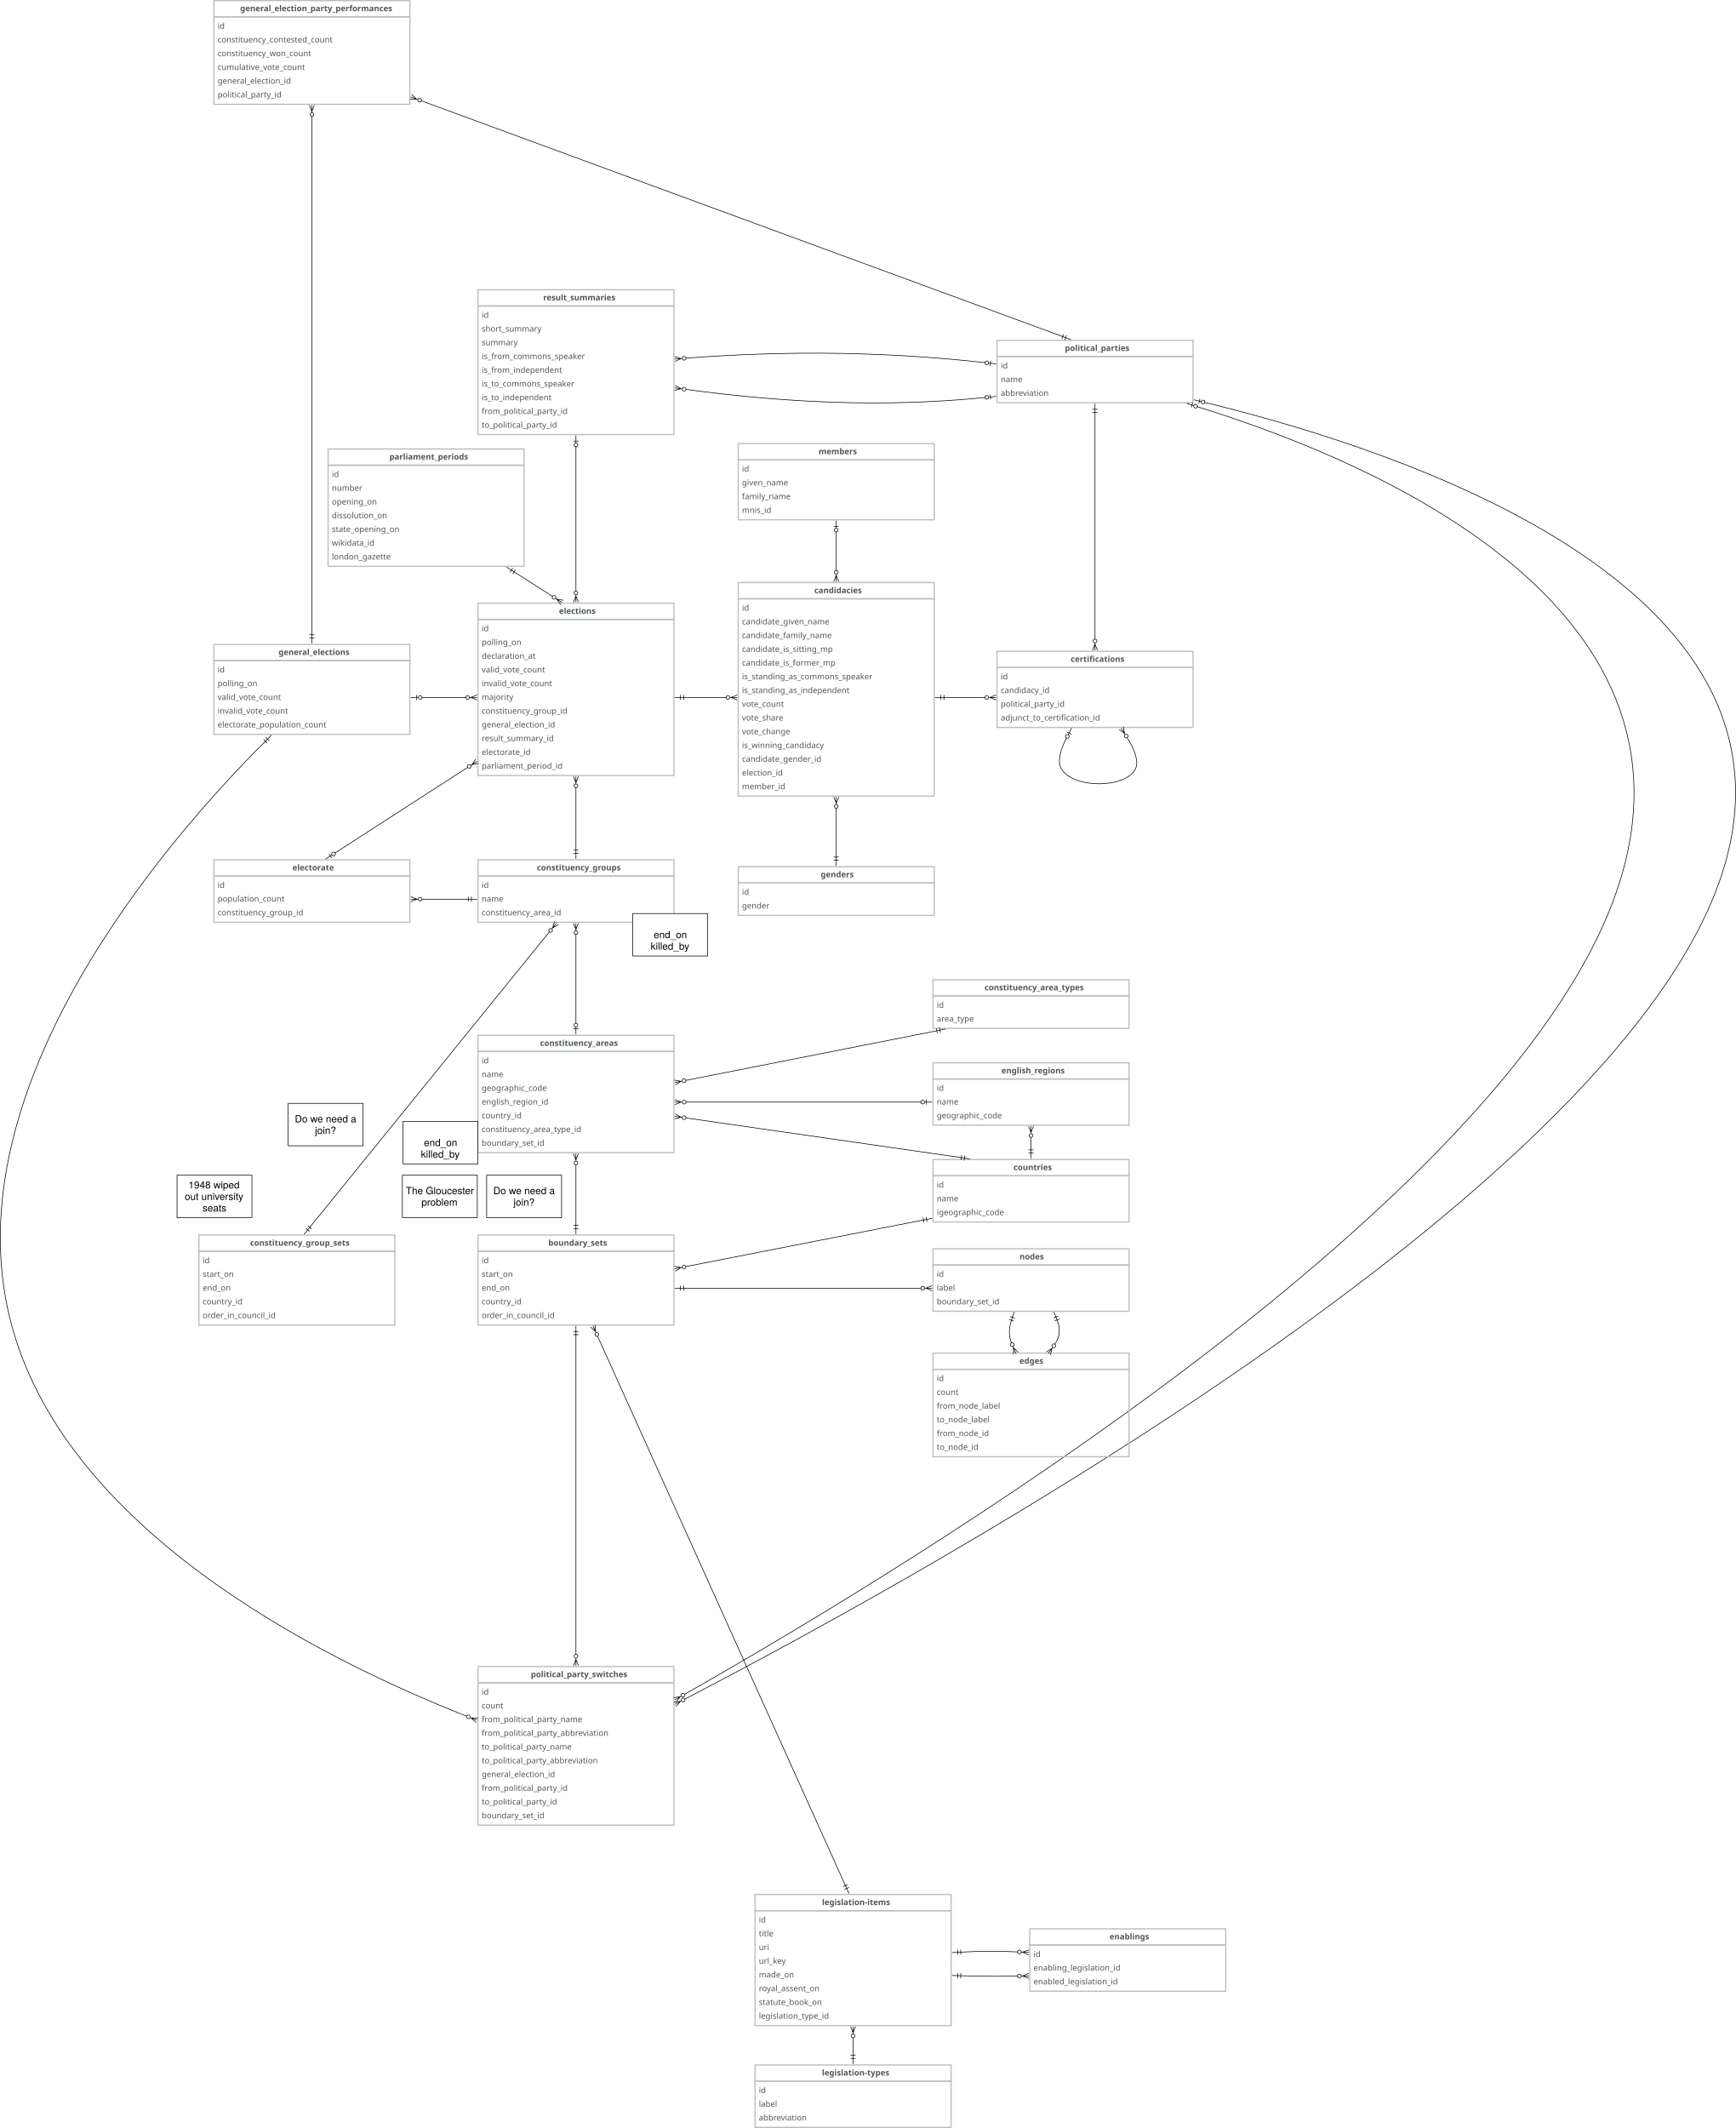
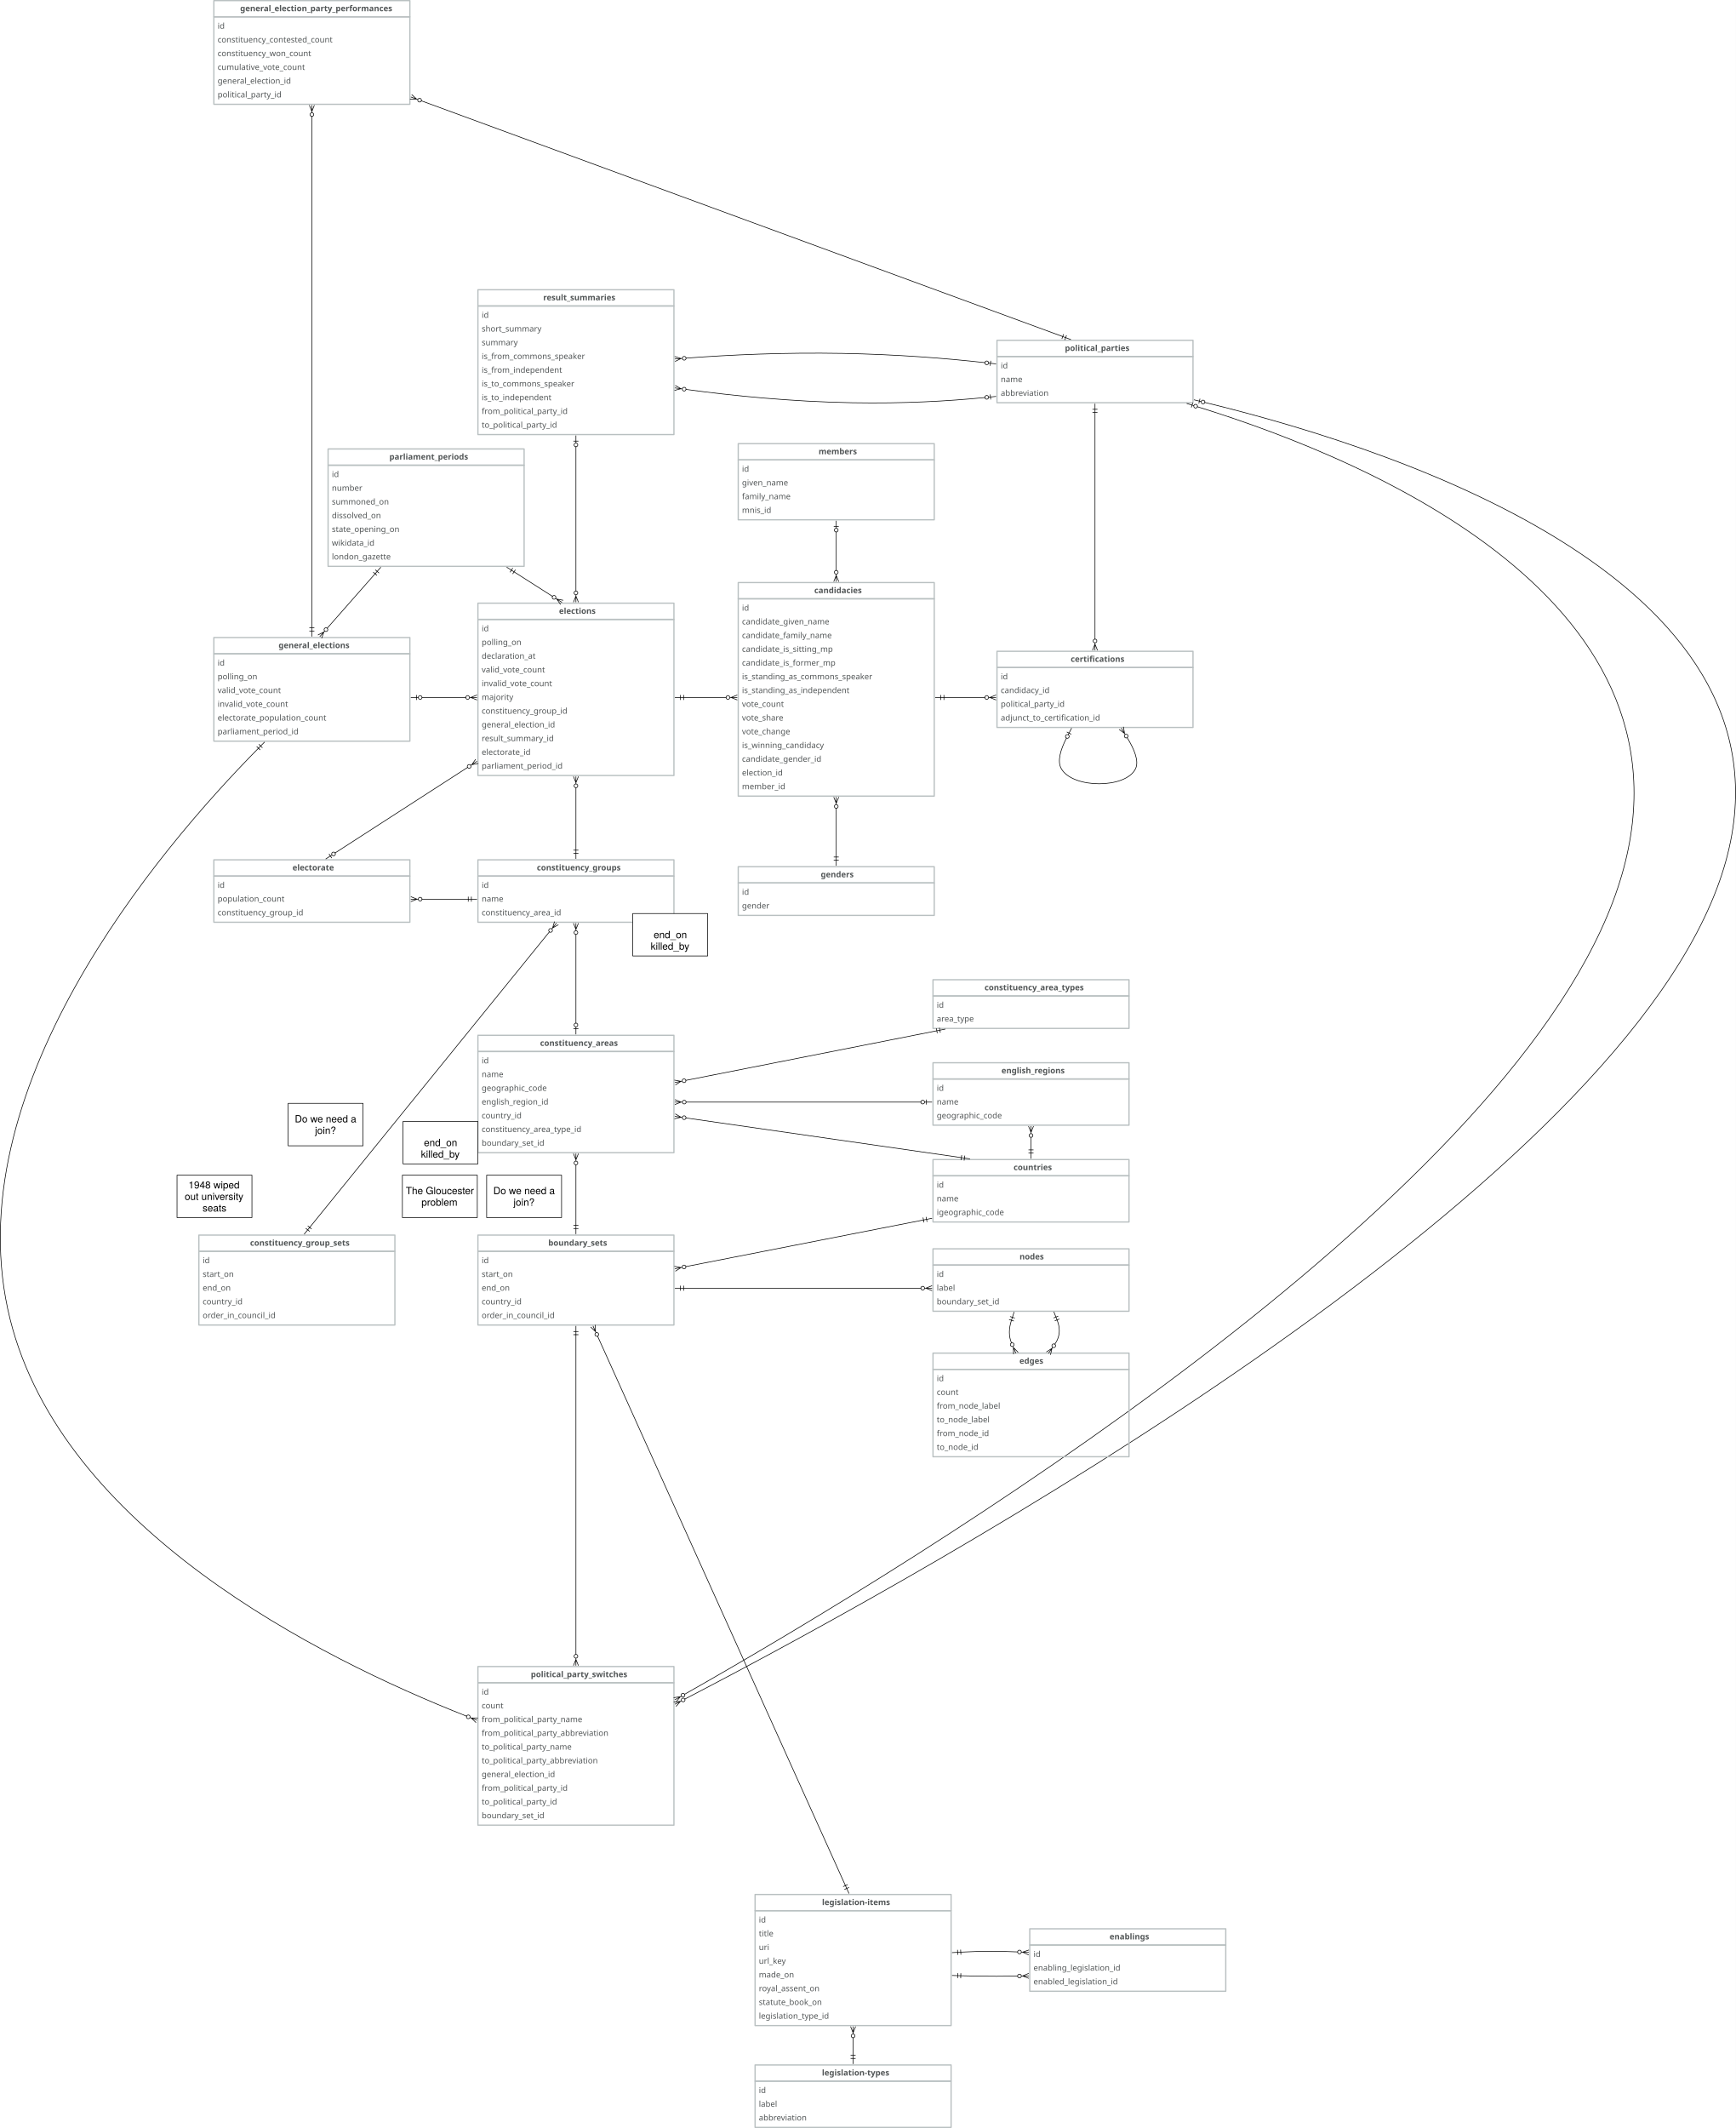
<svg xmlns="http://www.w3.org/2000/svg" version="1.1" viewBox="-279.587 -878 2780.697 3408" width="2780.697" height="3408">
  <defs>
    <marker orient="auto" overflow="visible" markerUnits="strokeWidth" id="CrowBall_Marker" stroke-linejoin="miter" stroke-miterlimit="10" viewBox="-1 -5 20 10" markerWidth="20" markerHeight="10" color="black">
      <g>
        <path d="M 18 0 L 6 0 M 18 4 L 8 0 L 18 -4 M .879 2.121 C -.293 .95 -.293 -.95 .879 -2.121 C 2.05 -3.293 3.95 -3.293 5.121 -2.121 C 6.293 -.95 6.293 .95 5.121 2.121 C 3.95 3.293 2.05 3.293 .879 2.121" fill="none" stroke="currentColor" stroke-width="1" />
      </g>
    </marker>
    <marker orient="auto" overflow="visible" markerUnits="strokeWidth" id="BarBall_Marker" stroke-linejoin="miter" stroke-miterlimit="10" viewBox="-19 -5 20 10" markerWidth="20" markerHeight="10" color="black">
      <g>
        <path d="M -18 0 L -6 0 M -9 -4 L -9 4 M -.879 -2.121 C .293 -.95 .293 .95 -.879 2.121 C -2.05 3.293 -3.95 3.293 -5.121 2.121 C -6.293 .95 -6.293 -.95 -5.121 -2.121 C -3.95 -3.293 -2.05 -3.293 -.879 -2.121" fill="none" stroke="currentColor" stroke-width="1" />
      </g>
    </marker>
    <marker orient="auto" overflow="visible" markerUnits="strokeWidth" id="DoubleBar_Marker" stroke-linejoin="miter" stroke-miterlimit="10" viewBox="-15 -5 16 10" markerWidth="16" markerHeight="10" color="black">
      <g>
        <path d="M -14 0 L 0 0 M -5 -4 L -5 4 M 0 -4 L 0 4" fill="none" stroke="currentColor" stroke-width="1" />
      </g>
    </marker>
  </defs>
-   <g id="Canvas_1" stroke="none" fill-opacity="1" fill="none" stroke-opacity="1" stroke-dasharray="none">
+   <g id="Canvas_1" fill="none" stroke-dasharray="none" fill-opacity="1" stroke="none" stroke-opacity="1">
    <rect fill="white" x="-279.587" y="-878" width="2780.697" height="3408" />
    <g id="Canvas_1_Layer_1">
      <g id="Group_2">
        <g id="Graphic_4">
-           <rect x="63" y="180" width="314" height="118" stroke="#b9c0c1" stroke-linecap="round" stroke-linejoin="round" stroke-width="2" />
-           <text transform="translate(69 186)" fill="#515556">
+           <rect x="63" y="169" width="314" height="140" stroke="#b9c0c1" stroke-linecap="round" stroke-linejoin="round" stroke-width="2" />
+           <text transform="translate(69 175)" fill="#515556">
            <tspan font-family="Avenir" font-size="13" fill="#515556" x="0" y="13">id</tspan>
            <tspan font-family="Avenir" font-size="13" fill="#515556" x="0" y="35">polling_on</tspan>
            <tspan font-family="Avenir" font-size="13" fill="#515556" x="0" y="57">valid_vote_count</tspan>
            <tspan font-family="Avenir" font-size="13" fill="#515556" x="0" y="79">invalid_vote_count</tspan>
            <tspan font-family="Avenir" font-size="13" fill="#515556" x="0" y="101">electorate_population_count</tspan>
+             <tspan font-family="Avenir" font-size="13" fill="#515556" x="0" y="123">parliament_period_id</tspan>
          </text>
        </g>
        <g id="Graphic_3">
-           <rect x="63" y="154" width="314" height="26" stroke="#b9c0c1" stroke-linecap="round" stroke-linejoin="round" stroke-width="2" />
-           <text transform="translate(69 158)" fill="#515556">
+           <rect x="63" y="143" width="314" height="26" stroke="#b9c0c1" stroke-linecap="round" stroke-linejoin="round" stroke-width="2" />
+           <text transform="translate(69 147)" fill="#515556">
            <tspan font-family="Avenir" font-weight="bold" font-size="13" fill="#515556" x="97.661" y="13">general_elections</tspan>
          </text>
        </g>
      </g>
      <g id="Group_5">
        <g id="Graphic_7">
          <rect x="486" y="806" width="314" height="162" stroke="#b9c0c1" stroke-linecap="round" stroke-linejoin="round" stroke-width="2" />
          <text transform="translate(492 812)" fill="#515556">
            <tspan font-family="Avenir" font-size="13" fill="#515556" x="0" y="13">id</tspan>
            <tspan font-family="Avenir" font-size="13" fill="#515556" x="0" y="35">name</tspan>
            <tspan font-family="Avenir" font-size="13" fill="#515556" x="0" y="57">geographic_code</tspan>
            <tspan font-family="Avenir" font-size="13" fill="#515556" x="0" y="79">english_region_id</tspan>
            <tspan font-family="Avenir" font-size="13" fill="#515556" x="0" y="101">country_id</tspan>
            <tspan font-family="Avenir" font-size="13" fill="#515556" x="0" y="123">constituency_area_type_id</tspan>
            <tspan font-family="Avenir" font-size="13" fill="#515556" x="0" y="145">boundary_set_id</tspan>
          </text>
        </g>
        <g id="Graphic_6">
          <rect x="486" y="780" width="314" height="26" stroke="#b9c0c1" stroke-linecap="round" stroke-linejoin="round" stroke-width="2" />
          <text transform="translate(492 784)" fill="#515556">
            <tspan font-family="Avenir" font-weight="bold" font-size="13" fill="#515556" x="93.573" y="13">constituency_areas</tspan>
          </text>
        </g>
      </g>
      <g id="Group_8">
        <g id="Graphic_10">
          <rect x="486" y="525" width="314" height="74" stroke="#b9c0c1" stroke-linecap="round" stroke-linejoin="round" stroke-width="2" />
          <text transform="translate(492 531)" fill="#515556">
            <tspan font-family="Avenir" font-size="13" fill="#515556" x="0" y="13">id</tspan>
            <tspan font-family="Avenir" font-size="13" fill="#515556" x="0" y="35">name</tspan>
            <tspan font-family="Avenir" font-size="13" fill="#515556" x="0" y="57">constituency_area_id</tspan>
          </text>
        </g>
        <g id="Graphic_9">
          <rect x="486" y="499" width="314" height="26" stroke="#b9c0c1" stroke-linecap="round" stroke-linejoin="round" stroke-width="2" />
          <text transform="translate(492 503)" fill="#515556">
            <tspan font-family="Avenir" font-weight="bold" font-size="13" fill="#515556" x="88.398" y="13">constituency_groups</tspan>
          </text>
        </g>
      </g>
      <g id="Line_11">
        <line x1="643" y1="760.5" x2="643" y2="618.5" marker-end="url(#CrowBall_Marker)" marker-start="url(#BarBall_Marker)" stroke="black" stroke-linecap="round" stroke-linejoin="round" stroke-width="1" />
      </g>
      <g id="Group_12">
        <g id="Graphic_14">
          <rect x="486" y="114" width="314" height="250" stroke="#b9c0c1" stroke-linecap="round" stroke-linejoin="round" stroke-width="2" />
          <text transform="translate(492 120)" fill="#515556">
            <tspan font-family="Avenir" font-size="13" fill="#515556" x="0" y="13">id</tspan>
            <tspan font-family="Avenir" font-size="13" fill="#515556" x="0" y="35">polling_on</tspan>
            <tspan font-family="Avenir" font-size="13" fill="#515556" x="0" y="57">declaration_at</tspan>
            <tspan font-family="Avenir" font-size="13" fill="#515556" x="0" y="79">valid_vote_count</tspan>
            <tspan font-family="Avenir" font-size="13" fill="#515556" x="0" y="101">invalid_vote_count</tspan>
            <tspan font-family="Avenir" font-size="13" fill="#515556" x="0" y="123">majority</tspan>
            <tspan font-family="Avenir" font-size="13" fill="#515556" x="0" y="145">constituency_group_id</tspan>
            <tspan font-family="Avenir" font-size="13" fill="#515556" x="0" y="167">general_election_id</tspan>
            <tspan font-family="Avenir" font-size="13" fill="#515556" x="0" y="189">result_summary_id</tspan>
            <tspan font-family="Avenir" font-size="13" fill="#515556" x="0" y="211">electorate_id</tspan>
            <tspan font-family="Avenir" font-size="13" fill="#515556" x="0" y="233">parliament_period_id</tspan>
          </text>
        </g>
        <g id="Graphic_13">
          <rect x="486" y="88" width="314" height="26" stroke="#b9c0c1" stroke-linecap="round" stroke-linejoin="round" stroke-width="2" />
          <text transform="translate(492 92)" fill="#515556">
            <tspan font-family="Avenir" font-weight="bold" font-size="13" fill="#515556" x="123.908" y="13">elections</tspan>
          </text>
        </g>
      </g>
      <g id="Line_15">
        <line x1="643" y1="483.5" x2="643" y2="383.5" marker-end="url(#CrowBall_Marker)" marker-start="url(#DoubleBar_Marker)" stroke="black" stroke-linecap="round" stroke-linejoin="round" stroke-width="1" />
      </g>
      <g id="Line_16">
        <line x1="396.5" y1="239" x2="466.5" y2="239" marker-end="url(#CrowBall_Marker)" marker-start="url(#BarBall_Marker)" stroke="black" stroke-linecap="round" stroke-linejoin="round" stroke-width="1" />
      </g>
      <g id="Group_17">
        <g id="Graphic_19">
          <rect x="903" y="81" width="314" height="316" stroke="#b9c0c1" stroke-linecap="round" stroke-linejoin="round" stroke-width="2" />
          <text transform="translate(909 87)" fill="#515556">
            <tspan font-family="Avenir" font-size="13" fill="#515556" x="0" y="13">id</tspan>
            <tspan font-family="Avenir" font-size="13" fill="#515556" x="0" y="35">candidate_given_name</tspan>
            <tspan font-family="Avenir" font-size="13" fill="#515556" x="0" y="57">candidate_family_name</tspan>
            <tspan font-family="Avenir" font-size="13" fill="#515556" x="0" y="79">candidate_is_sitting_mp</tspan>
            <tspan font-family="Avenir" font-size="13" fill="#515556" x="0" y="101">candidate_is_former_mp</tspan>
            <tspan font-family="Avenir" font-size="13" fill="#515556" x="0" y="123">is_standing_as_commons_speaker</tspan>
            <tspan font-family="Avenir" font-size="13" fill="#515556" x="0" y="145">is_standing_as_independent</tspan>
            <tspan font-family="Avenir" font-size="13" fill="#515556" x="0" y="167">vote_count</tspan>
            <tspan font-family="Avenir" font-size="13" fill="#515556" x="0" y="189">vote_share</tspan>
            <tspan font-family="Avenir" font-size="13" fill="#515556" x="0" y="211">vote_change</tspan>
            <tspan font-family="Avenir" font-size="13" fill="#515556" x="0" y="233">is_winning_candidacy</tspan>
            <tspan font-family="Avenir" font-size="13" fill="#515556" x="0" y="255">candidate_gender_id</tspan>
            <tspan font-family="Avenir" font-size="13" fill="#515556" x="0" y="277">election_id</tspan>
            <tspan font-family="Avenir" font-size="13" fill="#515556" x="0" y="299">member_id</tspan>
          </text>
        </g>
        <g id="Graphic_18">
          <rect x="903" y="55" width="314" height="26" stroke="#b9c0c1" stroke-linecap="round" stroke-linejoin="round" stroke-width="2" />
          <text transform="translate(909 59)" fill="#515556">
            <tspan font-family="Avenir" font-weight="bold" font-size="13" fill="#515556" x="115.829" y="13">candidacies</tspan>
          </text>
        </g>
      </g>
      <g id="Group_20">
        <g id="Graphic_22">
          <rect x="903" y="536" width="314" height="52" stroke="#b9c0c1" stroke-linecap="round" stroke-linejoin="round" stroke-width="2" />
          <text transform="translate(909 542)" fill="#515556">
            <tspan font-family="Avenir" font-size="13" fill="#515556" x="0" y="13">id</tspan>
            <tspan font-family="Avenir" font-size="13" fill="#515556" x="0" y="35">gender</tspan>
          </text>
        </g>
        <g id="Graphic_21">
          <rect x="903" y="510" width="314" height="26" stroke="#b9c0c1" stroke-linecap="round" stroke-linejoin="round" stroke-width="2" />
          <text transform="translate(909 514)" fill="#515556">
            <tspan font-family="Avenir" font-weight="bold" font-size="13" fill="#515556" x="126.203" y="13">genders</tspan>
          </text>
        </g>
      </g>
      <g id="Line_23">
        <line x1="1060" y1="494.5" x2="1060" y2="416.5" marker-end="url(#CrowBall_Marker)" marker-start="url(#DoubleBar_Marker)" stroke="black" stroke-linecap="round" stroke-linejoin="round" stroke-width="1" />
      </g>
      <g id="Line_24">
        <line x1="815.5" y1="239" x2="883.5" y2="239" marker-end="url(#CrowBall_Marker)" marker-start="url(#DoubleBar_Marker)" stroke="black" stroke-linecap="round" stroke-linejoin="round" stroke-width="1" />
      </g>
      <g id="Group_25">
        <g id="Graphic_27">
          <rect x="1215" y="1005" width="314" height="74" stroke="#b9c0c1" stroke-linecap="round" stroke-linejoin="round" stroke-width="2" />
          <text transform="translate(1221 1011)" fill="#515556">
            <tspan font-family="Avenir" font-size="13" fill="#515556" x="0" y="13">id</tspan>
            <tspan font-family="Avenir" font-size="13" fill="#515556" x="0" y="35">name</tspan>
            <tspan font-family="Avenir" font-size="13" fill="#515556" x="0" y="57">igeographic_code</tspan>
          </text>
        </g>
        <g id="Graphic_26">
          <rect x="1215" y="979" width="314" height="26" stroke="#b9c0c1" stroke-linecap="round" stroke-linejoin="round" stroke-width="2" />
          <text transform="translate(1221 983)" fill="#515556">
            <tspan font-family="Avenir" font-weight="bold" font-size="13" fill="#515556" x="123.076" y="13">countries</tspan>
          </text>
        </g>
      </g>
      <g id="Group_28">
        <g id="Graphic_30">
          <rect x="1215" y="850" width="314" height="74" stroke="#b9c0c1" stroke-linecap="round" stroke-linejoin="round" stroke-width="2" />
          <text transform="translate(1221 856)" fill="#515556">
            <tspan font-family="Avenir" font-size="13" fill="#515556" x="0" y="13">id</tspan>
            <tspan font-family="Avenir" font-size="13" fill="#515556" x="0" y="35">name</tspan>
            <tspan font-family="Avenir" font-size="13" fill="#515556" x="0" y="57">geographic_code</tspan>
          </text>
        </g>
        <g id="Graphic_29">
          <rect x="1215" y="824" width="314" height="26" stroke="#b9c0c1" stroke-linecap="round" stroke-linejoin="round" stroke-width="2" />
          <text transform="translate(1221 828)" fill="#515556">
            <tspan font-family="Avenir" font-weight="bold" font-size="13" fill="#515556" x="103.68" y="13">english_regions</tspan>
          </text>
        </g>
      </g>
      <g id="Line_31">
        <line x1="1195.5" y1="887" x2="819.5" y2="887" marker-end="url(#CrowBall_Marker)" marker-start="url(#BarBall_Marker)" stroke="black" stroke-linecap="round" stroke-linejoin="round" stroke-width="1" />
      </g>
      <g id="Line_32">
        <line x1="1260.448" y1="975.933" x2="819.311" y2="912.395" marker-end="url(#CrowBall_Marker)" marker-start="url(#DoubleBar_Marker)" stroke="black" stroke-linecap="round" stroke-linejoin="round" stroke-width="1" />
      </g>
      <g id="Line_33">
        <line x1="1372" y1="963.5" x2="1372" y2="943.5" marker-end="url(#CrowBall_Marker)" marker-start="url(#DoubleBar_Marker)" stroke="black" stroke-linecap="round" stroke-linejoin="round" stroke-width="1" />
      </g>
      <g id="Group_34">
        <g id="Graphic_36">
          <rect x="1215" y="717" width="314" height="52" stroke="#b9c0c1" stroke-linecap="round" stroke-linejoin="round" stroke-width="2" />
          <text transform="translate(1221 723)" fill="#515556">
            <tspan font-family="Avenir" font-size="13" fill="#515556" x="0" y="13">id</tspan>
            <tspan font-family="Avenir" font-size="13" fill="#515556" x="0" y="35">area_type</tspan>
          </text>
        </g>
        <g id="Graphic_35">
          <rect x="1215" y="691" width="314" height="26" stroke="#b9c0c1" stroke-linecap="round" stroke-linejoin="round" stroke-width="2" />
          <text transform="translate(1221 695)" fill="#515556">
            <tspan font-family="Avenir" font-weight="bold" font-size="13" fill="#515556" x="76.594" y="13">constituency_area_types</tspan>
          </text>
        </g>
      </g>
      <g id="Line_37">
        <line x1="1221.087" y1="772.81" x2="819.149" y2="852.205" marker-end="url(#CrowBall_Marker)" marker-start="url(#DoubleBar_Marker)" stroke="black" stroke-linecap="round" stroke-linejoin="round" stroke-width="1" />
      </g>
      <g id="Group_38">
        <g id="Graphic_40">
          <rect x="1317.5" y="-307" width="314" height="74" stroke="#b9c0c1" stroke-linecap="round" stroke-linejoin="round" stroke-width="2" />
          <text transform="translate(1323.5 -301)" fill="#515556">
            <tspan font-family="Avenir" font-size="13" fill="#515556" x="0" y="13">id</tspan>
            <tspan font-family="Avenir" font-size="13" fill="#515556" x="0" y="35">name</tspan>
            <tspan font-family="Avenir" font-size="13" fill="#515556" x="0" y="57">abbreviation</tspan>
          </text>
        </g>
        <g id="Graphic_39">
          <rect x="1317.5" y="-333" width="314" height="26" stroke="#b9c0c1" stroke-linecap="round" stroke-linejoin="round" stroke-width="2" />
          <text transform="translate(1323.5 -329)" fill="#515556">
            <tspan font-family="Avenir" font-weight="bold" font-size="13" fill="#515556" x="102.809" y="13">political_parties</tspan>
          </text>
        </g>
      </g>
      <g id="Group_41">
        <g id="Graphic_43">
          <rect x="1317.5" y="191" width="314" height="96" stroke="#b9c0c1" stroke-linecap="round" stroke-linejoin="round" stroke-width="2" />
          <text transform="translate(1323.5 197)" fill="#515556">
            <tspan font-family="Avenir" font-size="13" fill="#515556" x="0" y="13">id</tspan>
            <tspan font-family="Avenir" font-size="13" fill="#515556" x="0" y="35">candidacy_id</tspan>
            <tspan font-family="Avenir" font-size="13" fill="#515556" x="0" y="57">political_party_id</tspan>
            <tspan font-family="Avenir" font-size="13" fill="#515556" x="0" y="79">adjunct_to_certification_id</tspan>
          </text>
        </g>
        <g id="Graphic_42">
          <rect x="1317.5" y="165" width="314" height="26" stroke="#b9c0c1" stroke-linecap="round" stroke-linejoin="round" stroke-width="2" />
          <text transform="translate(1323.5 169)" fill="#515556">
            <tspan font-family="Avenir" font-weight="bold" font-size="13" fill="#515556" x="112.097" y="13">certifications</tspan>
          </text>
        </g>
      </g>
      <g id="Line_44">
        <line x1="1232.5" y1="239" x2="1298" y2="239" marker-end="url(#CrowBall_Marker)" marker-start="url(#DoubleBar_Marker)" stroke="black" stroke-linecap="round" stroke-linejoin="round" stroke-width="1" />
      </g>
      <g id="Line_45">
        <line x1="1474.5" y1="-217.5" x2="1474.5" y2="145.5" marker-end="url(#CrowBall_Marker)" marker-start="url(#DoubleBar_Marker)" stroke="black" stroke-linecap="round" stroke-linejoin="round" stroke-width="1" />
      </g>
      <g id="Line_46">
        <path d="M 1428.805 304.059 C 1419.198 322.706 1413.754 341.168 1420.5 353 C 1438.915 385.297 1524.201 385.297 1539.5 353 C 1545.174 341.022 1537.699 322.249 1526.048 303.369" marker-end="url(#CrowBall_Marker)" marker-start="url(#BarBall_Marker)" stroke="black" stroke-linecap="round" stroke-linejoin="round" stroke-width="1" />
      </g>
      <g id="Group_47">
        <g id="Graphic_49">
          <rect x="486" y="1126" width="314" height="118" stroke="#b9c0c1" stroke-linecap="round" stroke-linejoin="round" stroke-width="2" />
          <text transform="translate(492 1132)" fill="#515556">
            <tspan font-family="Avenir" font-size="13" fill="#515556" x="0" y="13">id</tspan>
            <tspan font-family="Avenir" font-size="13" fill="#515556" x="0" y="35">start_on</tspan>
            <tspan font-family="Avenir" font-size="13" fill="#515556" x="0" y="57">end_on</tspan>
            <tspan font-family="Avenir" font-size="13" fill="#515556" x="0" y="79">country_id</tspan>
            <tspan font-family="Avenir" font-size="13" fill="#515556" x="0" y="101">order_in_council_id</tspan>
          </text>
        </g>
        <g id="Graphic_48">
          <rect x="486" y="1100" width="314" height="26" stroke="#b9c0c1" stroke-linecap="round" stroke-linejoin="round" stroke-width="2" />
          <text transform="translate(492 1104)" fill="#515556">
            <tspan font-family="Avenir" font-weight="bold" font-size="13" fill="#515556" x="106.709" y="13">boundary_sets</tspan>
          </text>
        </g>
      </g>
      <g id="Line_50">
        <line x1="1199.771" y1="1075.784" x2="819.154" y2="1150.446" marker-end="url(#CrowBall_Marker)" marker-start="url(#DoubleBar_Marker)" stroke="black" stroke-linecap="round" stroke-linejoin="round" stroke-width="1" />
      </g>
      <g id="Line_51">
        <line x1="643" y1="1084.5" x2="643" y2="987.5" marker-end="url(#CrowBall_Marker)" marker-start="url(#DoubleBar_Marker)" stroke="black" stroke-linecap="round" stroke-linejoin="round" stroke-width="1" />
      </g>
      <g id="Line_55">
        <line x1="1074.719" y1="2141.783" x2="677.682" y2="1261.863" marker-end="url(#CrowBall_Marker)" marker-start="url(#DoubleBar_Marker)" stroke="black" stroke-linecap="round" stroke-linejoin="round" stroke-width="1" />
      </g>
      <g id="Group_57">
        <g id="Graphic_59">
          <rect x="63" y="525" width="314" height="74" stroke="#b9c0c1" stroke-linecap="round" stroke-linejoin="round" stroke-width="2" />
          <text transform="translate(69 531)" fill="#515556">
            <tspan font-family="Avenir" font-size="13" fill="#515556" x="0" y="13">id</tspan>
            <tspan font-family="Avenir" font-size="13" fill="#515556" x="0" y="35">population_count</tspan>
            <tspan font-family="Avenir" font-size="13" fill="#515556" x="0" y="57">constituency_group_id</tspan>
          </text>
        </g>
        <g id="Graphic_58">
          <rect x="63" y="499" width="314" height="26" stroke="#b9c0c1" stroke-linecap="round" stroke-linejoin="round" stroke-width="2" />
          <text transform="translate(69 503)" fill="#515556">
            <tspan font-family="Avenir" font-weight="bold" font-size="13" fill="#515556" x="119.943" y="13">electorate</tspan>
          </text>
        </g>
      </g>
      <g id="Line_60">
        <line x1="470.5" y1="562" x2="396.5" y2="562" marker-end="url(#CrowBall_Marker)" marker-start="url(#DoubleBar_Marker)" stroke="black" stroke-linecap="round" stroke-linejoin="round" stroke-width="1" />
      </g>
      <g id="Line_61">
        <line x1="257.236" y1="487.968" x2="469.456" y2="351.003" marker-end="url(#CrowBall_Marker)" marker-start="url(#BarBall_Marker)" stroke="black" stroke-linecap="round" stroke-linejoin="round" stroke-width="1" />
      </g>
      <g id="Group_62">
        <g id="Graphic_64">
          <rect x="486" y="-388" width="314" height="206" stroke="#b9c0c1" stroke-linecap="round" stroke-linejoin="round" stroke-width="2" />
          <text transform="translate(492 -382)" fill="#515556">
            <tspan font-family="Avenir" font-size="13" fill="#515556" x="0" y="13">id</tspan>
            <tspan font-family="Avenir" font-size="13" fill="#515556" x="0" y="35">short_summary</tspan>
            <tspan font-family="Avenir" font-size="13" fill="#515556" x="0" y="57">summary</tspan>
            <tspan font-family="Avenir" font-size="13" fill="#515556" x="0" y="79">is_from_commons_speaker</tspan>
            <tspan font-family="Avenir" font-size="13" fill="#515556" x="0" y="101">is_from_independent</tspan>
            <tspan font-family="Avenir" font-size="13" fill="#515556" x="0" y="123">is_to_commons_speaker</tspan>
            <tspan font-family="Avenir" font-size="13" fill="#515556" x="0" y="145">is_to_independent</tspan>
            <tspan font-family="Avenir" font-size="13" fill="#515556" x="0" y="167">from_political_party_id</tspan>
            <tspan font-family="Avenir" font-size="13" fill="#515556" x="0" y="189">to_political_party_id</tspan>
          </text>
        </g>
        <g id="Graphic_63">
          <rect x="486" y="-414" width="314" height="26" stroke="#b9c0c1" stroke-linecap="round" stroke-linejoin="round" stroke-width="2" />
          <text transform="translate(492 -410)" fill="#515556">
            <tspan font-family="Avenir" font-weight="bold" font-size="13" fill="#515556" x="98.513" y="13">result_summaries</tspan>
          </text>
        </g>
      </g>
      <g id="Line_65">
        <line x1="643" y1="-162.5" x2="643" y2="68.5" marker-end="url(#CrowBall_Marker)" marker-start="url(#BarBall_Marker)" stroke="black" stroke-linecap="round" stroke-linejoin="round" stroke-width="1" />
      </g>
      <g id="Group_66">
        <g id="Graphic_68">
          <rect x="63" y="-851" width="314" height="140" stroke="#b9c0c1" stroke-linecap="round" stroke-linejoin="round" stroke-width="2" />
          <text transform="translate(69 -845)" fill="#515556">
            <tspan font-family="Avenir" font-size="13" fill="#515556" x="0" y="13">id</tspan>
            <tspan font-family="Avenir" font-size="13" fill="#515556" x="0" y="35">constituency_contested_count</tspan>
            <tspan font-family="Avenir" font-size="13" fill="#515556" x="0" y="57">constituency_won_count</tspan>
            <tspan font-family="Avenir" font-size="13" fill="#515556" x="0" y="79">cumulative_vote_count</tspan>
            <tspan font-family="Avenir" font-size="13" fill="#515556" x="0" y="101">general_election_id</tspan>
            <tspan font-family="Avenir" font-size="13" fill="#515556" x="0" y="123">political_party_id</tspan>
          </text>
        </g>
        <g id="Graphic_67">
          <rect x="63" y="-877" width="314" height="26" stroke="#b9c0c1" stroke-linecap="round" stroke-linejoin="round" stroke-width="2" />
          <text transform="translate(69 -873)" fill="#515556">
            <tspan font-family="Avenir" font-weight="bold" font-size="13" fill="#515556" x="36.151" y="13">general_election_party_performances</tspan>
          </text>
        </g>
      </g>
      <g id="Line_69">
-         <line x1="220" y1="138.5" x2="220" y2="-691.5" marker-end="url(#CrowBall_Marker)" marker-start="url(#DoubleBar_Marker)" stroke="black" stroke-linecap="round" stroke-linejoin="round" stroke-width="1" />
+         <line x1="220" y1="127.5" x2="220" y2="-691.5" marker-end="url(#CrowBall_Marker)" marker-start="url(#DoubleBar_Marker)" stroke="black" stroke-linecap="round" stroke-linejoin="round" stroke-width="1" />
      </g>
      <g id="Line_70">
        <line x1="1422.792" y1="-339.001" x2="395.365" y2="-716.558" marker-end="url(#CrowBall_Marker)" marker-start="url(#DoubleBar_Marker)" stroke="black" stroke-linecap="round" stroke-linejoin="round" stroke-width="1" />
      </g>
      <g id="Line_71">
        <path d="M 1298.121 -297.224 C 1234.537 -304.321 1156.791 -310.434 1070 -312 C 976.44 -313.688 889.842 -309.776 819.434 -304.446" marker-end="url(#CrowBall_Marker)" marker-start="url(#BarBall_Marker)" stroke="black" stroke-linecap="round" stroke-linejoin="round" stroke-width="1" />
      </g>
      <g id="Line_72">
        <path d="M 1298.092 -241.353 C 1239.253 -235.514 1167.582 -231.528 1086 -233 C 987.917 -234.769 894.712 -244.08 819.326 -254.346" marker-end="url(#CrowBall_Marker)" marker-start="url(#BarBall_Marker)" stroke="black" stroke-linecap="round" stroke-linejoin="round" stroke-width="1" />
      </g>
      <g id="Group_73">
        <g id="Graphic_75">
          <rect x="486" y="1817" width="314" height="228" stroke="#b9c0c1" stroke-linecap="round" stroke-linejoin="round" stroke-width="2" />
          <text transform="translate(492 1823)" fill="#515556">
            <tspan font-family="Avenir" font-size="13" fill="#515556" x="0" y="13">id</tspan>
            <tspan font-family="Avenir" font-size="13" fill="#515556" x="0" y="35">count</tspan>
            <tspan font-family="Avenir" font-size="13" fill="#515556" x="0" y="57">from_political_party_name</tspan>
            <tspan font-family="Avenir" font-size="13" fill="#515556" x="0" y="79">from_political_party_abbreviation</tspan>
            <tspan font-family="Avenir" font-size="13" fill="#515556" x="0" y="101">to_political_party_name</tspan>
            <tspan font-family="Avenir" font-size="13" fill="#515556" x="0" y="123">to_political_party_abbreviation</tspan>
            <tspan font-family="Avenir" font-size="13" fill="#515556" x="0" y="145">general_election_id</tspan>
            <tspan font-family="Avenir" font-size="13" fill="#515556" x="0" y="167">from_political_party_id</tspan>
            <tspan font-family="Avenir" font-size="13" fill="#515556" x="0" y="189">to_political_party_id</tspan>
            <tspan font-family="Avenir" font-size="13" fill="#515556" x="0" y="211">boundary_set_id</tspan>
          </text>
        </g>
        <g id="Graphic_74">
          <rect x="486" y="1791" width="314" height="26" stroke="#b9c0c1" stroke-linecap="round" stroke-linejoin="round" stroke-width="2" />
          <text transform="translate(492 1795)" fill="#515556">
            <tspan font-family="Avenir" font-weight="bold" font-size="13" fill="#515556" x="78.74" y="13">political_party_switches</tspan>
          </text>
        </g>
      </g>
      <g id="Line_76">
-         <path d="M 145.452 309.205 C -11.997 466.349 -356.591 861.968 -263.333 1235 C -179.694 1569.558 228.686 1776.148 467.767 1870.429" marker-end="url(#CrowBall_Marker)" marker-start="url(#DoubleBar_Marker)" stroke="black" stroke-linecap="round" stroke-linejoin="round" stroke-width="1" />
+         <path d="M 134.439 320.28 C -27.427 484.311 -354.473 870.442 -263.333 1235 C -179.694 1569.558 228.686 1776.148 467.767 1870.429" marker-end="url(#CrowBall_Marker)" marker-start="url(#DoubleBar_Marker)" stroke="black" stroke-linecap="round" stroke-linejoin="round" stroke-width="1" />
      </g>
      <g id="Line_77">
        <path d="M 1650.488 -233.481 C 1981.829 -153.011 2649.616 71.316 2470.667 545 C 2283.257 1041.077 1237.27 1625.062 817.428 1843.104" marker-end="url(#CrowBall_Marker)" marker-start="url(#BarBall_Marker)" stroke="black" stroke-linecap="round" stroke-linejoin="round" stroke-width="1" />
      </g>
      <g id="Line_78">
        <path d="M 1638.551 -226.604 C 1927.426 -137.219 2480.408 99.377 2304 566.333 C 2119.463 1054.807 1204.745 1615.422 817.094 1835.391" marker-end="url(#CrowBall_Marker)" marker-start="url(#BarBall_Marker)" stroke="black" stroke-linecap="round" stroke-linejoin="round" stroke-width="1" />
      </g>
      <g id="Group_79">
        <g id="Graphic_81">
          <rect x="1215" y="1148" width="314" height="74" stroke="#b9c0c1" stroke-linecap="round" stroke-linejoin="round" stroke-width="2" />
          <text transform="translate(1221 1154)" fill="#515556">
            <tspan font-family="Avenir" font-size="13" fill="#515556" x="0" y="13">id</tspan>
            <tspan font-family="Avenir" font-size="13" fill="#515556" x="0" y="35">label</tspan>
            <tspan font-family="Avenir" font-size="13" fill="#515556" x="0" y="57">boundary_set_id</tspan>
          </text>
        </g>
        <g id="Graphic_80">
          <rect x="1215" y="1122" width="314" height="26" stroke="#b9c0c1" stroke-linecap="round" stroke-linejoin="round" stroke-width="2" />
          <text transform="translate(1221 1126)" fill="#515556">
            <tspan font-family="Avenir" font-weight="bold" font-size="13" fill="#515556" x="132.592" y="13">nodes</tspan>
          </text>
        </g>
      </g>
      <g id="Group_82">
        <g id="Graphic_84">
          <rect x="1215" y="1315" width="314" height="140" stroke="#b9c0c1" stroke-linecap="round" stroke-linejoin="round" stroke-width="2" />
          <text transform="translate(1221 1321)" fill="#515556">
            <tspan font-family="Avenir" font-size="13" fill="#515556" x="0" y="13">id</tspan>
            <tspan font-family="Avenir" font-size="13" fill="#515556" x="0" y="35">count</tspan>
            <tspan font-family="Avenir" font-size="13" fill="#515556" x="0" y="57">from_node_label</tspan>
            <tspan font-family="Avenir" font-size="13" fill="#515556" x="0" y="79">to_node_label</tspan>
            <tspan font-family="Avenir" font-size="13" fill="#515556" x="0" y="101">from_node_id</tspan>
            <tspan font-family="Avenir" font-size="13" fill="#515556" x="0" y="123">to_node_id</tspan>
          </text>
        </g>
        <g id="Graphic_83">
          <rect x="1215" y="1289" width="314" height="26" stroke="#b9c0c1" stroke-linecap="round" stroke-linejoin="round" stroke-width="2" />
          <text transform="translate(1221 1293)" fill="#515556">
            <tspan font-family="Avenir" font-weight="bold" font-size="13" fill="#515556" x="132.462" y="13">edges</tspan>
          </text>
        </g>
      </g>
      <g id="Line_85">
        <path d="M 1340.665 1236.424 C 1338.606 1242.802 1337.333 1249.315 1337.333 1255.667 C 1337.333 1262.084 1338.633 1267.753 1340.728 1272.723" marker-end="url(#CrowBall_Marker)" marker-start="url(#DoubleBar_Marker)" stroke="black" stroke-linecap="round" stroke-linejoin="round" stroke-width="1" />
      </g>
      <g id="Line_86">
        <path d="M 1413.752 1235.882 C 1415.985 1241.514 1417.333 1247.282 1417.333 1253 C 1417.333 1261.335 1414.466 1268.577 1410.175 1274.748" marker-end="url(#CrowBall_Marker)" marker-start="url(#DoubleBar_Marker)" stroke="black" stroke-linecap="round" stroke-linejoin="round" stroke-width="1" />
      </g>
      <g id="Graphic_92">
        <rect x="366" y="918" width="120" height="68" fill="white" />
        <rect x="366" y="918" width="120" height="68" stroke="black" stroke-linecap="round" stroke-linejoin="round" stroke-width="1" />
        <text transform="translate(371 924.552)" fill="black">
          <tspan font-family="Helvetica Neue" font-size="16" fill="black" x="28.472" y="33">end_on</tspan>
          <tspan font-family="Helvetica Neue" font-size="16" fill="black" x="23.736" y="51.448">killed_by</tspan>
        </text>
      </g>
      <g id="Graphic_93">
        <rect x="4" y="1004" width="120" height="68" fill="white" />
        <rect x="4" y="1004" width="120" height="68" stroke="black" stroke-linecap="round" stroke-linejoin="round" stroke-width="1" />
        <text transform="translate(9 1010.328)" fill="black">
          <tspan font-family="Helvetica Neue" font-size="16" fill="black" x="13.36" y="15">1948 wiped </tspan>
          <tspan font-family="Helvetica Neue" font-size="16" fill="black" x="7.288" y="33.448">out university </tspan>
          <tspan font-family="Helvetica Neue" font-size="16" fill="black" x="35.888" y="51.896">seats</tspan>
        </text>
      </g>
      <g id="Group_95">
        <g id="Graphic_97">
          <rect x="39" y="1126" width="314" height="118" stroke="#b9c0c1" stroke-linecap="round" stroke-linejoin="round" stroke-width="2" />
          <text transform="translate(45 1132)" fill="#515556">
            <tspan font-family="Avenir" font-size="13" fill="#515556" x="0" y="13">id</tspan>
            <tspan font-family="Avenir" font-size="13" fill="#515556" x="0" y="35">start_on</tspan>
            <tspan font-family="Avenir" font-size="13" fill="#515556" x="0" y="57">end_on</tspan>
            <tspan font-family="Avenir" font-size="13" fill="#515556" x="0" y="79">country_id</tspan>
            <tspan font-family="Avenir" font-size="13" fill="#515556" x="0" y="101">order_in_council_id</tspan>
          </text>
        </g>
        <g id="Graphic_96">
          <rect x="39" y="1100" width="314" height="26" stroke="#b9c0c1" stroke-linecap="round" stroke-linejoin="round" stroke-width="2" />
          <text transform="translate(45 1104)" fill="#515556">
            <tspan font-family="Avenir" font-weight="bold" font-size="13" fill="#515556" x="76.003" y="13">constituency_group_sets</tspan>
          </text>
        </g>
      </g>
      <g id="Line_98">
        <line x1="216.493" y1="1087.739" x2="600.517" y2="614.367" marker-end="url(#CrowBall_Marker)" marker-start="url(#DoubleBar_Marker)" stroke="black" stroke-linecap="round" stroke-linejoin="round" stroke-width="1" />
      </g>
      <g id="Graphic_102">
        <rect x="500" y="1004" width="120" height="68" fill="white" />
        <rect x="500" y="1004" width="120" height="68" stroke="black" stroke-linecap="round" stroke-linejoin="round" stroke-width="1" />
        <text transform="translate(505 1019.552)" fill="black">
          <tspan font-family="Helvetica Neue" font-size="16" fill="black" x="5.664" y="15">Do we need a </tspan>
          <tspan font-family="Helvetica Neue" font-size="16" fill="black" x="37.96" y="33.448">join?</tspan>
        </text>
      </g>
      <g id="Graphic_103">
        <rect x="182" y="889" width="120" height="68" fill="white" />
        <rect x="182" y="889" width="120" height="68" stroke="black" stroke-linecap="round" stroke-linejoin="round" stroke-width="1" />
        <text transform="translate(187 904.552)" fill="black">
          <tspan font-family="Helvetica Neue" font-size="16" fill="black" x="5.664" y="15">Do we need a </tspan>
          <tspan font-family="Helvetica Neue" font-size="16" fill="black" x="37.96" y="33.448">join?</tspan>
        </text>
      </g>
      <g id="Graphic_104">
        <rect x="365" y="1004" width="120" height="68" fill="white" />
        <rect x="365" y="1004" width="120" height="68" stroke="black" stroke-linecap="round" stroke-linejoin="round" stroke-width="1" />
        <text transform="translate(370 1019.552)" fill="black">
          <tspan font-family="Helvetica Neue" font-size="16" fill="black" x=".48" y="15">The Gloucester </tspan>
          <tspan font-family="Helvetica Neue" font-size="16" fill="black" x="25.504" y="33.448">problem</tspan>
        </text>
      </g>
      <g id="Line_105">
        <line x1="815.5" y1="1185" x2="1195.5" y2="1185" marker-end="url(#CrowBall_Marker)" marker-start="url(#DoubleBar_Marker)" stroke="black" stroke-linecap="round" stroke-linejoin="round" stroke-width="1" />
      </g>
      <g id="Line_107">
        <line x1="643" y1="1259.5" x2="643" y2="1771.5" marker-end="url(#CrowBall_Marker)" marker-start="url(#DoubleBar_Marker)" stroke="black" stroke-linecap="round" stroke-linejoin="round" stroke-width="1" />
      </g>
      <g id="Group_108">
        <g id="Graphic_110">
          <rect x="930" y="2182" width="314" height="184" stroke="#b9c0c1" stroke-linecap="round" stroke-linejoin="round" stroke-width="2" />
          <text transform="translate(936 2188)" fill="#515556">
            <tspan font-family="Avenir" font-size="13" fill="#515556" x="0" y="13">id</tspan>
            <tspan font-family="Avenir" font-size="13" fill="#515556" x="0" y="35">title</tspan>
            <tspan font-family="Avenir" font-size="13" fill="#515556" x="0" y="57">uri</tspan>
            <tspan font-family="Avenir" font-size="13" fill="#515556" x="0" y="79">url_key</tspan>
            <tspan font-family="Avenir" font-size="13" fill="#515556" x="0" y="101">made_on</tspan>
            <tspan font-family="Avenir" font-size="13" fill="#515556" x="0" y="123">royal_assent_on</tspan>
            <tspan font-family="Avenir" font-size="13" fill="#515556" x="0" y="145">statute_book_on</tspan>
            <tspan font-family="Avenir" font-size="13" fill="#515556" x="0" y="167">legislation_type_id</tspan>
          </text>
        </g>
        <g id="Graphic_109">
          <rect x="930" y="2156" width="314" height="26" stroke="#b9c0c1" stroke-linecap="round" stroke-linejoin="round" stroke-width="2" />
          <text transform="translate(936 2160)" fill="#515556">
            <tspan font-family="Avenir" font-weight="bold" font-size="13" fill="#515556" x="101.269" y="13">legislation-items</tspan>
          </text>
        </g>
      </g>
      <g id="Graphic_111">
        <rect x="734" y="585" width="120" height="68" fill="white" />
        <rect x="734" y="585" width="120" height="68" stroke="black" stroke-linecap="round" stroke-linejoin="round" stroke-width="1" />
        <text transform="translate(739 591.552)" fill="black">
          <tspan font-family="Helvetica Neue" font-size="16" fill="black" x="28.472" y="33">end_on</tspan>
          <tspan font-family="Helvetica Neue" font-size="16" fill="black" x="23.736" y="51.448">killed_by</tspan>
        </text>
      </g>
      <g id="Group_112">
        <g id="Graphic_114">
          <rect x="930" y="2455" width="314" height="74" stroke="#b9c0c1" stroke-linecap="round" stroke-linejoin="round" stroke-width="2" />
          <text transform="translate(936 2461)" fill="#515556">
            <tspan font-family="Avenir" font-size="13" fill="#515556" x="0" y="13">id</tspan>
            <tspan font-family="Avenir" font-size="13" fill="#515556" x="0" y="35">label</tspan>
            <tspan font-family="Avenir" font-size="13" fill="#515556" x="0" y="57">abbreviation</tspan>
          </text>
        </g>
        <g id="Graphic_113">
          <rect x="930" y="2429" width="314" height="26" stroke="#b9c0c1" stroke-linecap="round" stroke-linejoin="round" stroke-width="2" />
          <text transform="translate(936 2433)" fill="#515556">
            <tspan font-family="Avenir" font-weight="bold" font-size="13" fill="#515556" x="101.145" y="13">legislation-types</tspan>
          </text>
        </g>
      </g>
      <g id="Line_115">
        <line x1="1087" y1="2413.5" x2="1087" y2="2385.5" marker-end="url(#CrowBall_Marker)" marker-start="url(#DoubleBar_Marker)" stroke="black" stroke-linecap="round" stroke-linejoin="round" stroke-width="1" />
      </g>
      <g id="Group_116">
        <g id="Graphic_118">
          <rect x="1370" y="2237" width="314" height="74" stroke="#b9c0c1" stroke-linecap="round" stroke-linejoin="round" stroke-width="2" />
          <text transform="translate(1376 2243)" fill="#515556">
            <tspan font-family="Avenir" font-size="13" fill="#515556" x="0" y="13">id</tspan>
            <tspan font-family="Avenir" font-size="13" fill="#515556" x="0" y="35">enabling_legislation_id</tspan>
            <tspan font-family="Avenir" font-size="13" fill="#515556" x="0" y="57">enabled_legislation_id</tspan>
          </text>
        </g>
        <g id="Graphic_117">
          <rect x="1370" y="2211" width="314" height="26" stroke="#b9c0c1" stroke-linecap="round" stroke-linejoin="round" stroke-width="2" />
          <text transform="translate(1376 2215)" fill="#515556">
            <tspan font-family="Avenir" font-weight="bold" font-size="13" fill="#515556" x="121.854" y="13">enablings</tspan>
          </text>
        </g>
      </g>
      <g id="Line_119">
        <path d="M 1259.469 2248.365 C 1275.239 2247.5 1291.697 2247 1308.667 2247 C 1323.066 2247 1337.052 2247.36 1350.527 2247.998" marker-end="url(#CrowBall_Marker)" marker-start="url(#DoubleBar_Marker)" stroke="black" stroke-linecap="round" stroke-linejoin="round" stroke-width="1" />
      </g>
      <g id="Line_120">
        <path d="M 1259.496 2286.132 C 1277.841 2286.677 1297.01 2287 1316.667 2287 C 1328.3 2287 1339.593 2286.887 1350.509 2286.682" marker-end="url(#CrowBall_Marker)" marker-start="url(#DoubleBar_Marker)" stroke="black" stroke-linecap="round" stroke-linejoin="round" stroke-width="1" />
      </g>
      <g id="Group_121">
        <g id="Graphic_123">
          <rect x="903" y="-141.5" width="314" height="96" stroke="#b9c0c1" stroke-linecap="round" stroke-linejoin="round" stroke-width="2" />
          <text transform="translate(909 -135.5)" fill="#515556">
            <tspan font-family="Avenir" font-size="13" fill="#515556" x="0" y="13">id</tspan>
            <tspan font-family="Avenir" font-size="13" fill="#515556" x="0" y="35">given_name</tspan>
            <tspan font-family="Avenir" font-size="13" fill="#515556" x="0" y="57">family_name</tspan>
            <tspan font-family="Avenir" font-size="13" fill="#515556" x="0" y="79">mnis_id</tspan>
          </text>
        </g>
        <g id="Graphic_122">
          <rect x="903" y="-167.5" width="314" height="26" stroke="#b9c0c1" stroke-linecap="round" stroke-linejoin="round" stroke-width="2" />
          <text transform="translate(909 -163.5)" fill="#515556">
            <tspan font-family="Avenir" font-weight="bold" font-size="13" fill="#515556" x="122.719" y="13">members</tspan>
          </text>
        </g>
      </g>
      <g id="Line_124">
        <line x1="1060" y1="-26" x2="1060" y2="35.5" marker-end="url(#CrowBall_Marker)" marker-start="url(#BarBall_Marker)" stroke="black" stroke-linecap="round" stroke-linejoin="round" stroke-width="1" />
      </g>
      <g id="Group_125">
        <g id="Graphic_127">
          <rect x="246" y="-133" width="314" height="162" stroke="#b9c0c1" stroke-linecap="round" stroke-linejoin="round" stroke-width="2" />
          <text transform="translate(252 -127)" fill="#515556">
            <tspan font-family="Avenir" font-size="13" fill="#515556" x="0" y="13">id</tspan>
            <tspan font-family="Avenir" font-size="13" fill="#515556" x="0" y="35">number</tspan>
-             <tspan font-family="Avenir" font-size="13" fill="#515556" x="0" y="57">opening_on</tspan>
-             <tspan font-family="Avenir" font-size="13" fill="#515556" x="0" y="79">dissolution_on</tspan>
+             <tspan font-family="Avenir" font-size="13" fill="#515556" x="0" y="57">summoned_on</tspan>
+             <tspan font-family="Avenir" font-size="13" fill="#515556" x="0" y="79">dissolved_on</tspan>
            <tspan font-family="Avenir" font-size="13" fill="#515556" x="0" y="101">state_opening_on</tspan>
            <tspan font-family="Avenir" font-size="13" fill="#515556" x="0" y="123">wikidata_id</tspan>
            <tspan font-family="Avenir" font-size="13" fill="#515556" x="0" y="145">london_gazette</tspan>
          </text>
        </g>
        <g id="Graphic_126">
          <rect x="246" y="-159" width="314" height="26" stroke="#b9c0c1" stroke-linecap="round" stroke-linejoin="round" stroke-width="2" />
          <text transform="translate(252 -155)" fill="#515556">
            <tspan font-family="Avenir" font-weight="bold" font-size="13" fill="#515556" x="92.123" y="13">parliament_periods</tspan>
          </text>
        </g>
      </g>
      <g id="Line_128">
        <line x1="543.854" y1="37.795" x2="605.439" y2="77.055" marker-end="url(#CrowBall_Marker)" marker-start="url(#DoubleBar_Marker)" stroke="black" stroke-linecap="round" stroke-linejoin="round" stroke-width="1" />
      </g>
+       <g id="Line_129">
+         <line x1="321.278" y1="40.886" x2="244.537" y2="128.11" marker-end="url(#CrowBall_Marker)" marker-start="url(#DoubleBar_Marker)" stroke="black" stroke-linecap="round" stroke-linejoin="round" stroke-width="1" />
+       </g>
    </g>
  </g>
</svg>
